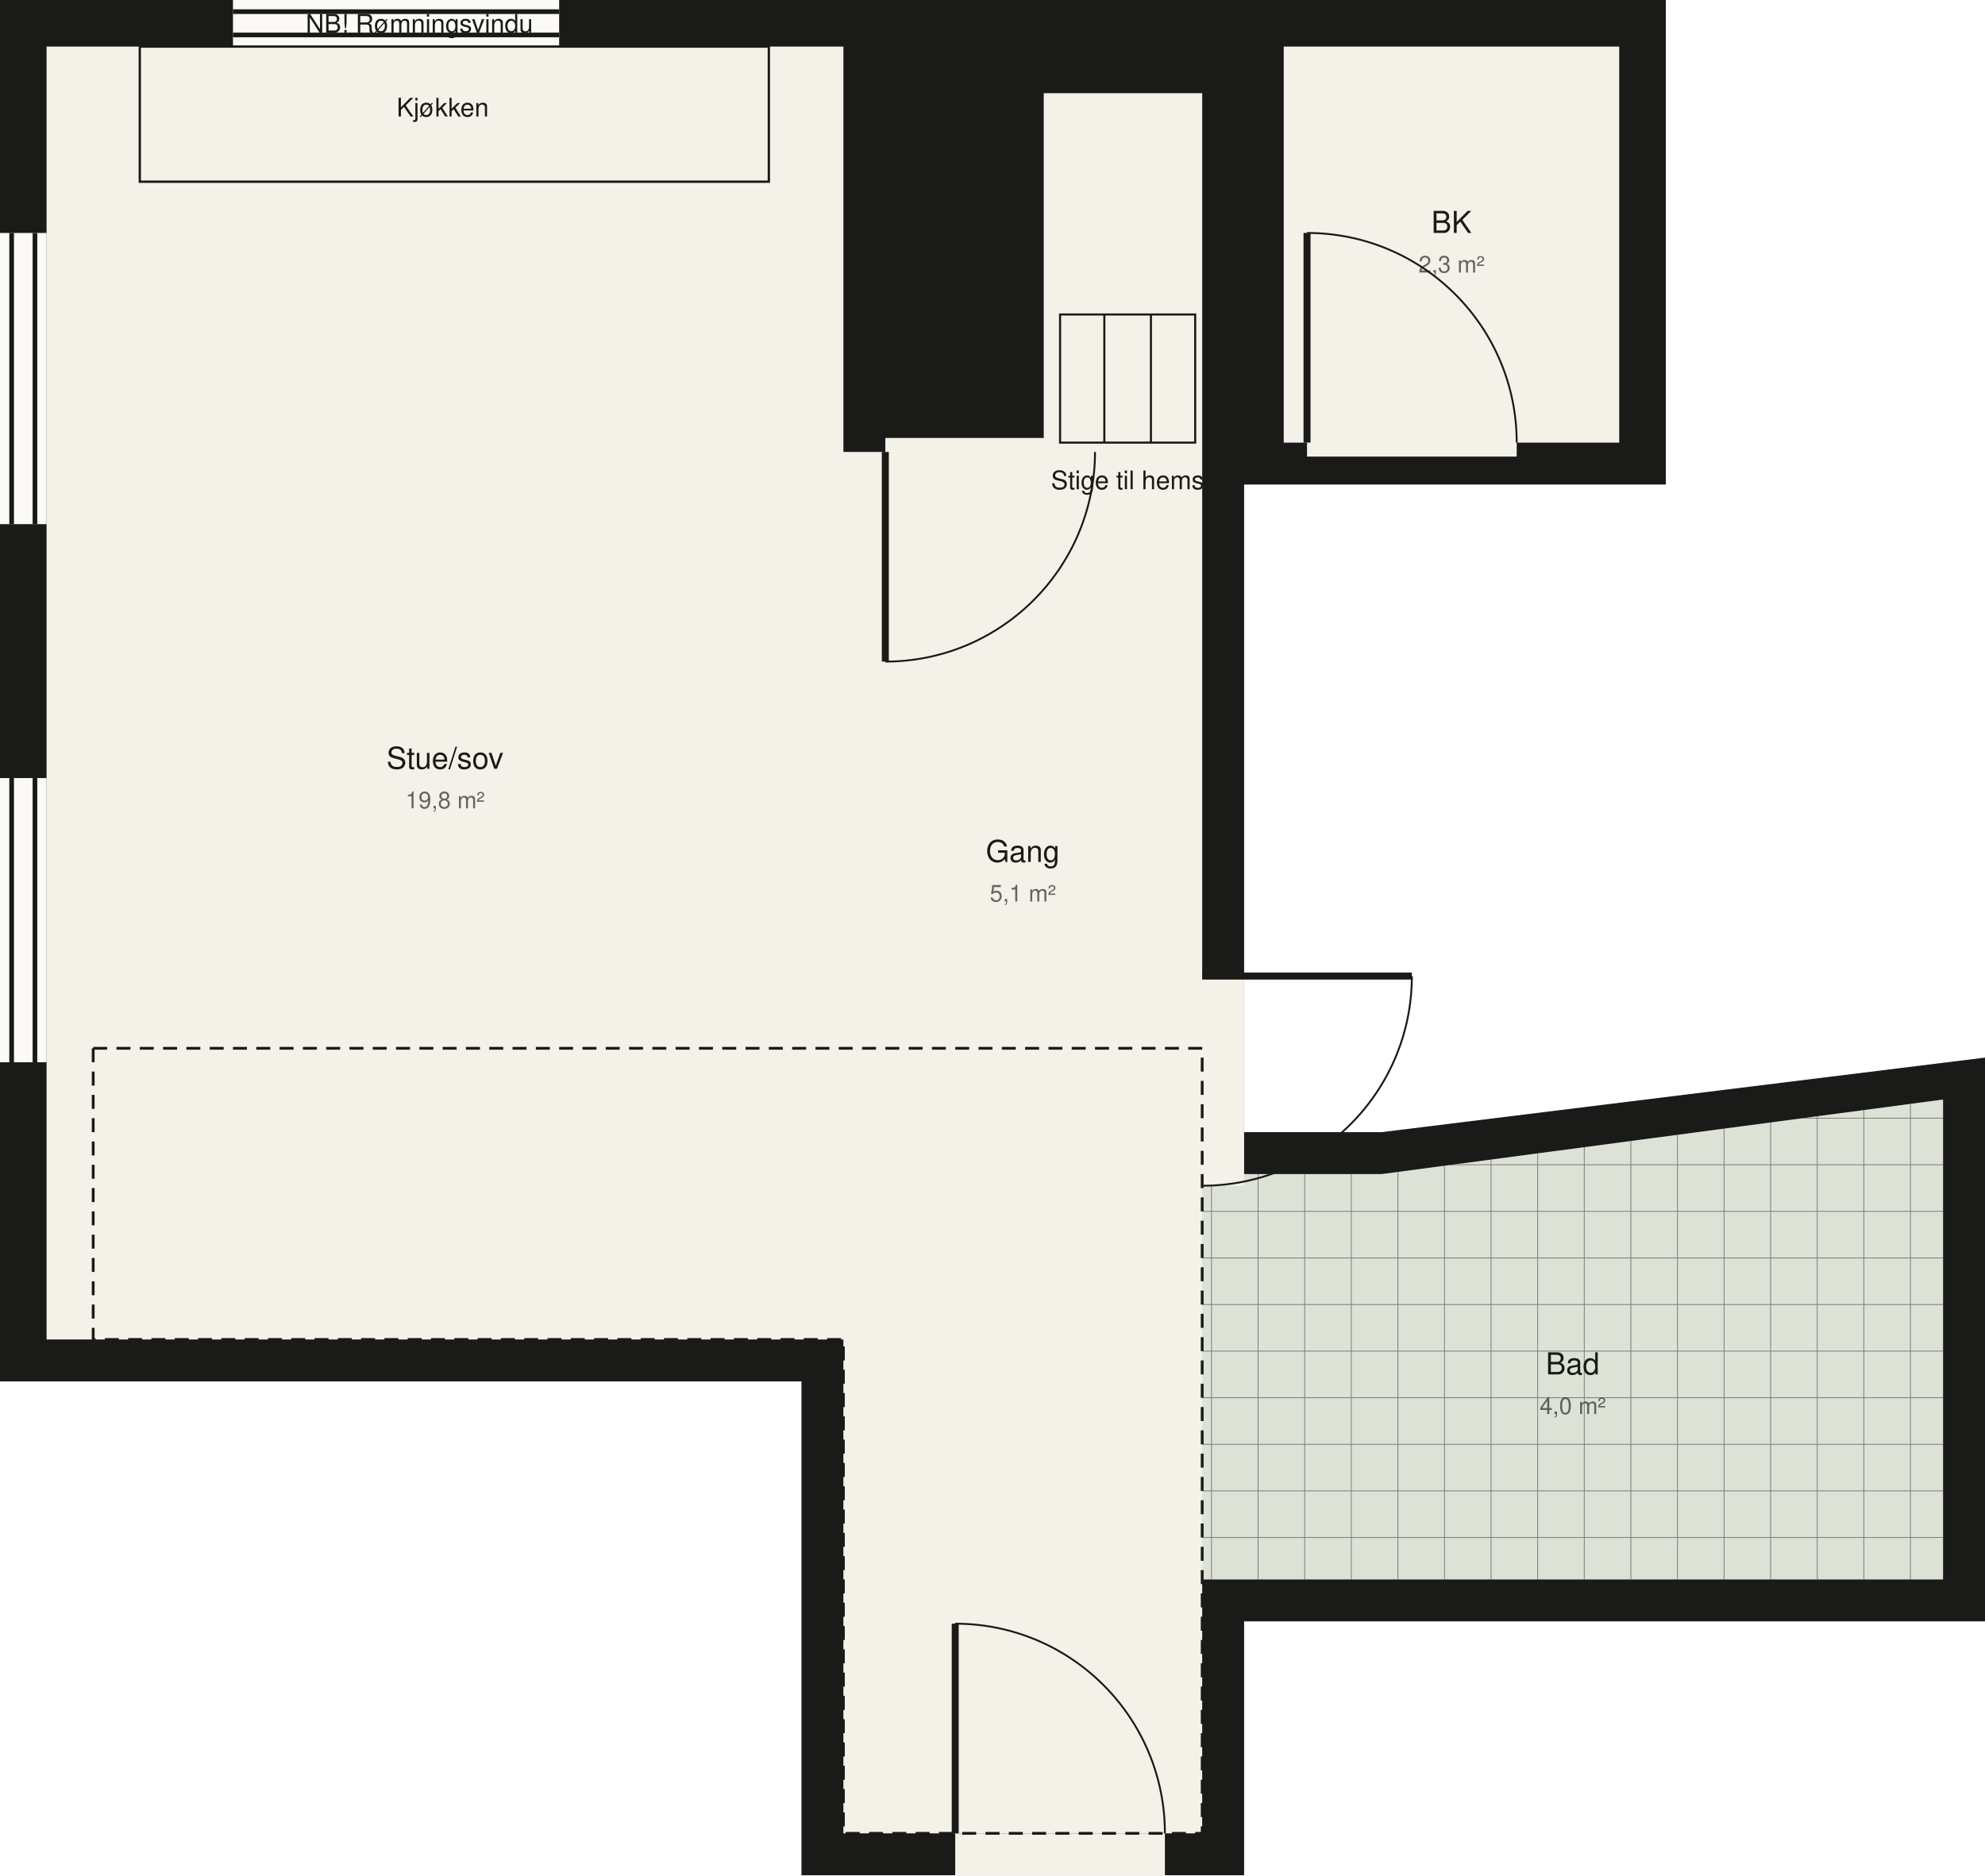
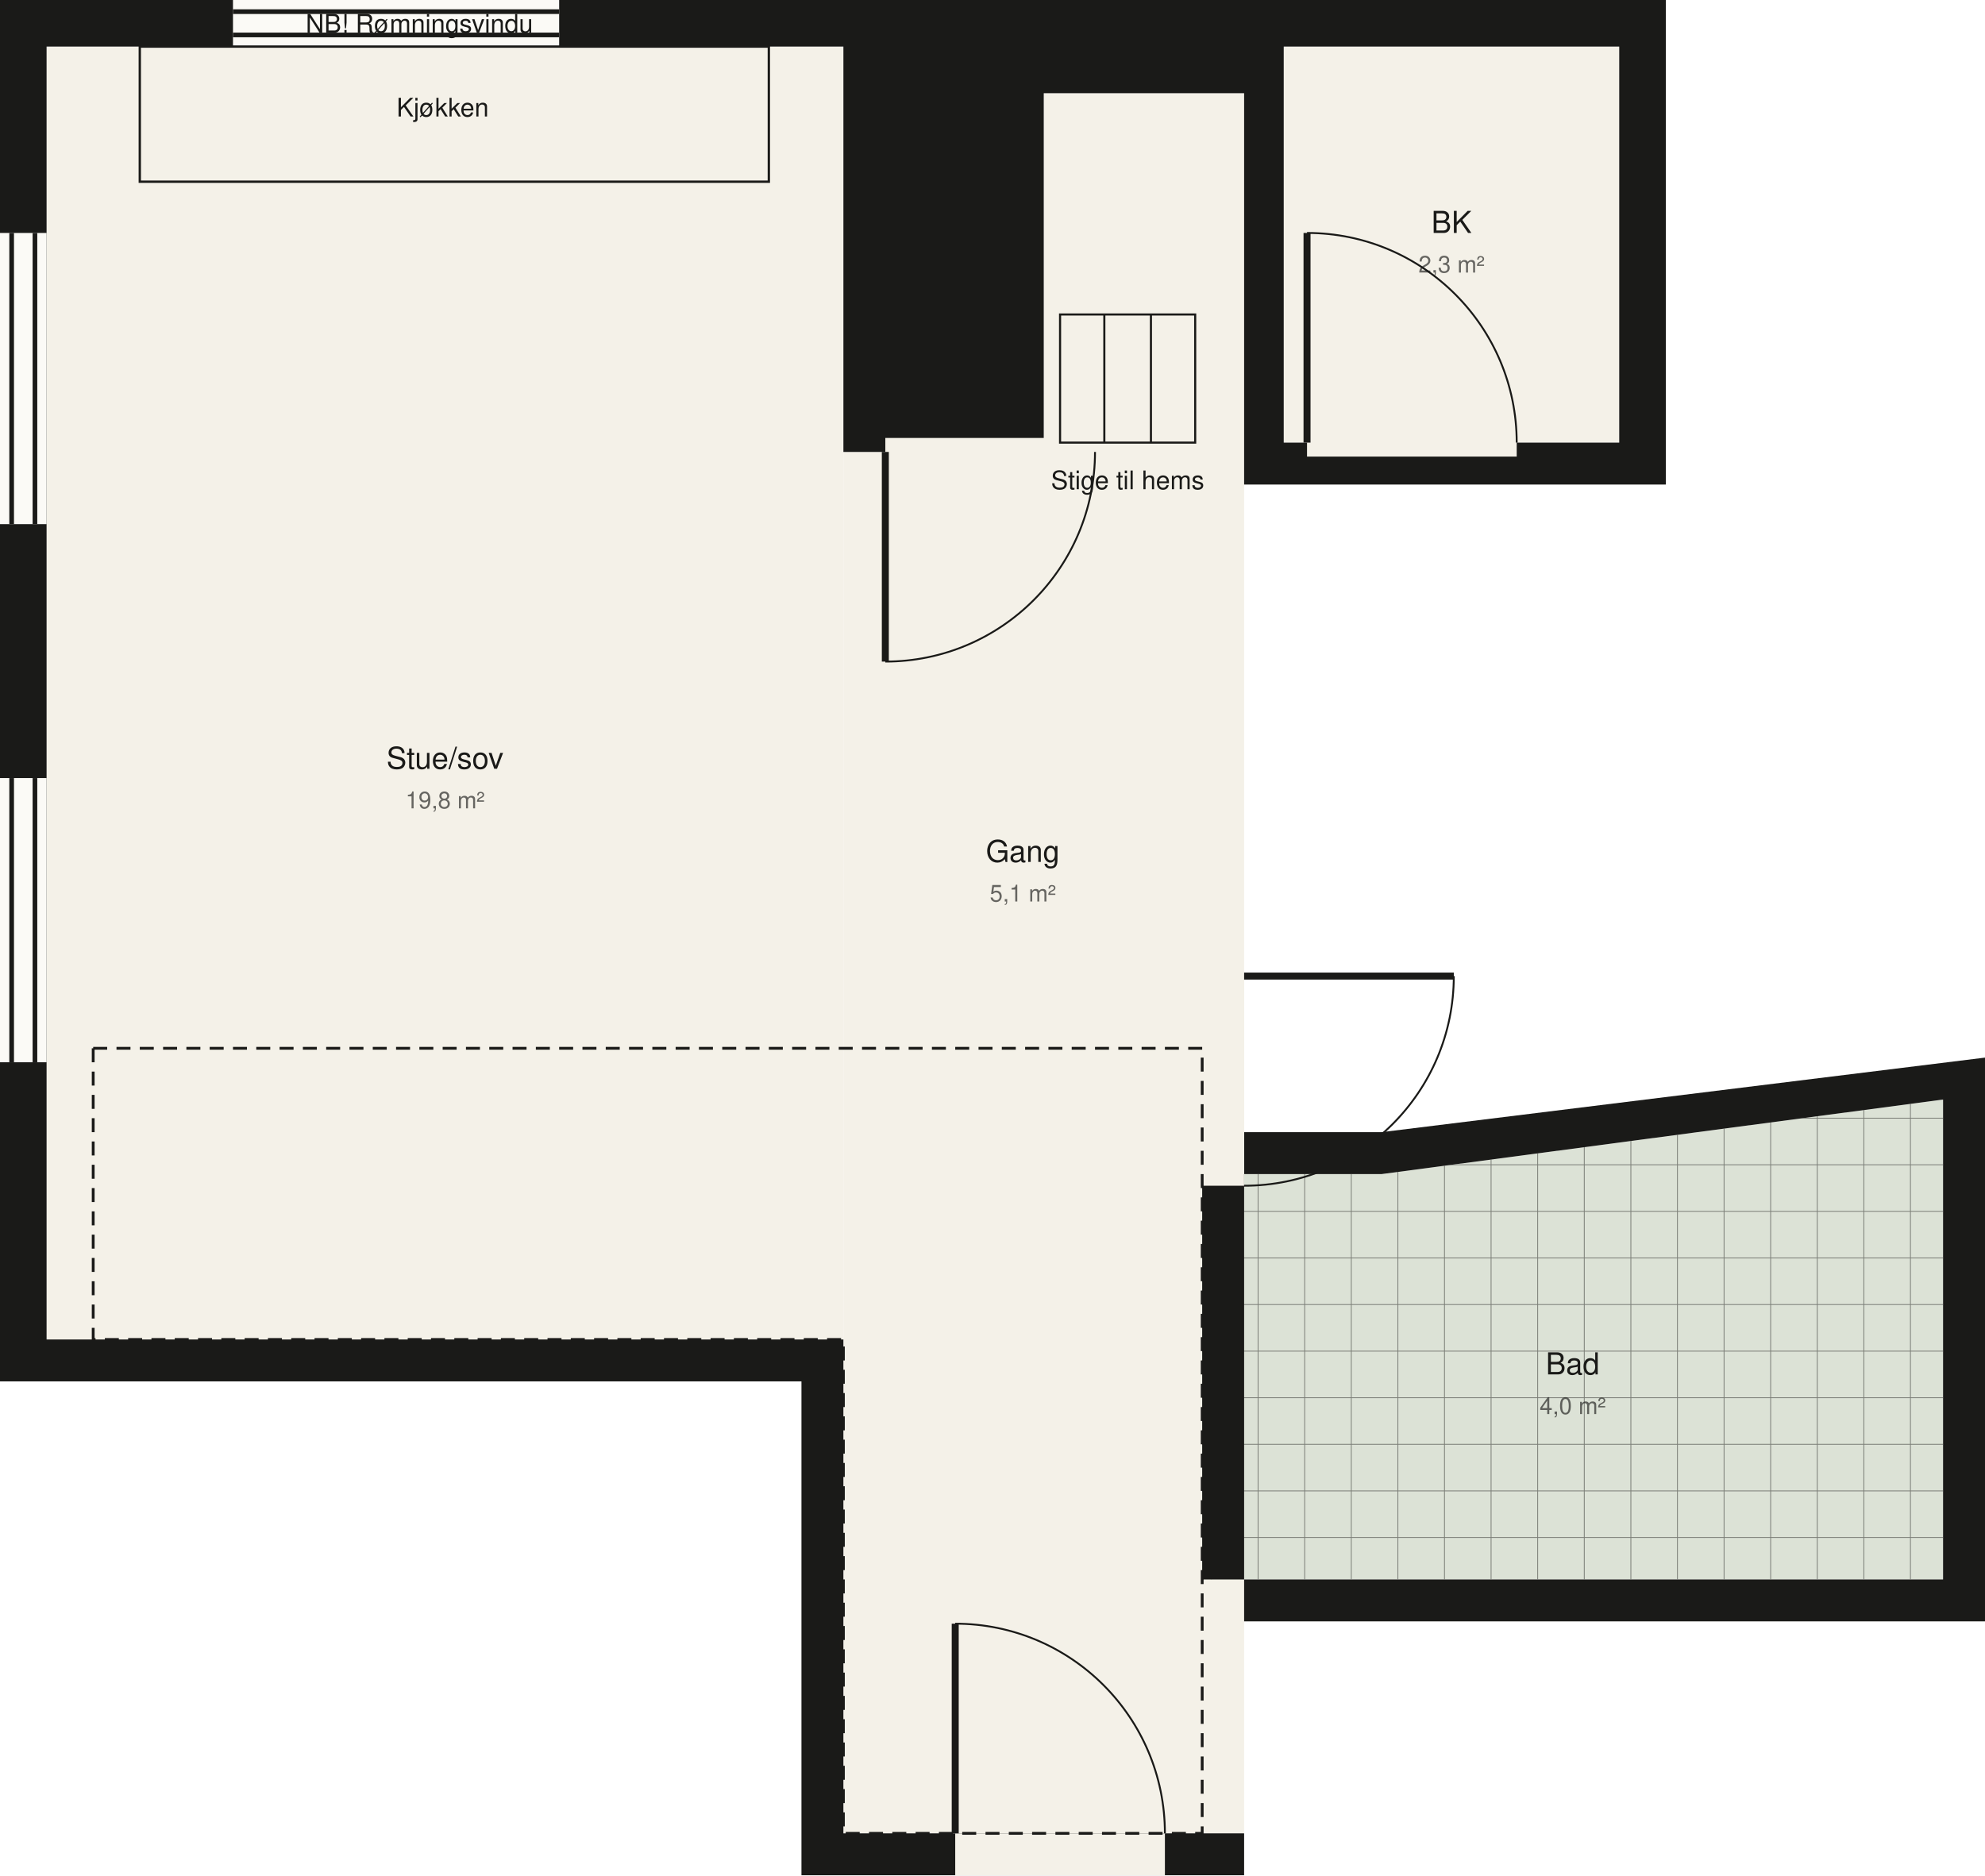
<svg xmlns="http://www.w3.org/2000/svg" viewBox="0 0 852 805">
  <polygon points="20,20 362,20 362,575 20,575" fill="#F4F1E8" />
-   <polygon points="448,40 516,40 516,787 362,787 362,194 448,194" fill="#F4F1E8" />
+   <polygon points="448,40 534,40 534,787 362,787 362,194 448,194" fill="#F4F1E8" />
  <polygon points="551,20 695,20 695,190 551,190" fill="#F4F1E8" />
  <polygon points="516,504 593,504 834,472 834,678 516,678" fill="#DCE2D6" />
  <clipPath id="bad3">
    <polygon points="516,504 593,504 834,472 834,678 516,678" />
  </clipPath>
  <g clip-path="url(#bad3)" stroke="#1A1A18" stroke-width="0.35" opacity="0.5">
    <line x1="520" y1="472" x2="520" y2="678" />
    <line x1="540" y1="472" x2="540" y2="678" />
    <line x1="560" y1="472" x2="560" y2="678" />
    <line x1="580" y1="472" x2="580" y2="678" />
    <line x1="600" y1="472" x2="600" y2="678" />
    <line x1="620" y1="472" x2="620" y2="678" />
    <line x1="640" y1="472" x2="640" y2="678" />
    <line x1="660" y1="472" x2="660" y2="678" />
    <line x1="680" y1="472" x2="680" y2="678" />
    <line x1="700" y1="472" x2="700" y2="678" />
    <line x1="720" y1="472" x2="720" y2="678" />
    <line x1="740" y1="472" x2="740" y2="678" />
    <line x1="760" y1="472" x2="760" y2="678" />
    <line x1="780" y1="472" x2="780" y2="678" />
    <line x1="800" y1="472" x2="800" y2="678" />
    <line x1="820" y1="472" x2="820" y2="678" />
    <line x1="516" y1="480" x2="834" y2="480" />
    <line x1="516" y1="500" x2="834" y2="500" />
    <line x1="516" y1="520" x2="834" y2="520" />
    <line x1="516" y1="540" x2="834" y2="540" />
    <line x1="516" y1="560" x2="834" y2="560" />
    <line x1="516" y1="580" x2="834" y2="580" />
    <line x1="516" y1="600" x2="834" y2="600" />
    <line x1="516" y1="620" x2="834" y2="620" />
    <line x1="516" y1="640" x2="834" y2="640" />
    <line x1="516" y1="660" x2="834" y2="660" />
  </g>
-   <path d="M 0 0 L 715 0 L 715 208 L 534 208 L 534 486 L 593 486 L 852 454 L 852 696 L 534 696 L 534 805 L 344 805 L 344 593 L 0 593 Z M 20 20 L 362 20 L 362 575 L 20 575 Z M 448 40 L 516 40 L 516 787 L 362 787 L 362 194 L 448 194 Z M 551 20 L 695 20 L 695 190 L 551 190 Z M 516 504 L 593 504 L 834 472 L 834 678 L 516 678 Z" fill="#1A1A18" fill-rule="evenodd" />
+   <path d="M 0 0 L 715 0 L 715 208 L 534 208 L 534 486 L 593 486 L 852 454 L 852 696 L 534 696 L 534 805 L 344 805 L 344 593 L 0 593 Z M 20 20 L 362 20 L 362 575 L 20 575 Z M 448 40 L 534 40 L 534 787 L 362 787 L 362 194 L 448 194 Z M 551 20 L 695 20 L 695 190 L 551 190 Z M 516 504 L 593 504 L 834 472 L 834 678 L 516 678 Z" fill="#1A1A18" fill-rule="evenodd" />
  <rect x="380" y="188" width="90" height="18" fill="#F4F1E8" />
  <line x1="380" y1="194" x2="380" y2="284" stroke="#1A1A18" stroke-width="3" />
  <path d="M 380 284 A 90 90 0 0 0 470 194" fill="none" stroke="#1A1A18" stroke-width="0.8" />
  <rect x="504" y="419" width="30" height="90" fill="#F4F1E8" />
-   <line x1="516" y1="419" x2="606" y2="419" stroke="#1A1A18" stroke-width="3" />
-   <path d="M 606 419 A 90 90 0 0 1 516 509" fill="none" stroke="#1A1A18" stroke-width="0.8" />
+   <line x1="534" y1="419" x2="624" y2="419" stroke="#1A1A18" stroke-width="3" />
+   <path d="M 624 419 A 90 90 0 0 1 534 509" fill="none" stroke="#1A1A18" stroke-width="0.8" />
  <rect x="561" y="178" width="90" height="18" fill="#F4F1E8" />
  <line x1="561" y1="190" x2="561" y2="100" stroke="#1A1A18" stroke-width="3" />
  <path d="M 561 100 A 90 90 0 0 1 651 190" fill="none" stroke="#1A1A18" stroke-width="0.8" />
  <rect x="410" y="787" width="90" height="18" fill="#F4F1E8" />
  <line x1="410" y1="787" x2="410" y2="697" stroke="#1A1A18" stroke-width="3" />
  <path d="M 410 697 A 90 90 0 0 1 500 787" fill="none" stroke="#1A1A18" stroke-width="0.8" />
  <rect x="0" y="100" width="20" height="125" fill="#FBFAF6" />
  <line x1="5" y1="100" x2="5" y2="225" stroke="#1A1A18" stroke-width="2" />
  <line x1="15" y1="100" x2="15" y2="225" stroke="#1A1A18" stroke-width="2" />
  <rect x="0" y="334" width="20" height="122" fill="#FBFAF6" />
  <line x1="5" y1="334" x2="5" y2="456" stroke="#1A1A18" stroke-width="2" />
  <line x1="15" y1="334" x2="15" y2="456" stroke="#1A1A18" stroke-width="2" />
  <rect x="100" y="0" width="140" height="20" fill="#FBFAF6" />
  <line x1="100" y1="5" x2="240" y2="5" stroke="#1A1A18" stroke-width="2" />
  <line x1="100" y1="15" x2="240" y2="15" stroke="#1A1A18" stroke-width="2" />
-   <use href="#komfyr" transform="translate(62 20)" />
  <use href="#kvask" transform="translate(240 20)" />
-   <use href="#sofa" transform="translate(91 85)" />
-   <use href="#stol" transform="translate(113 210)" />
-   <use href="#stol" transform="translate(193 210)" />
  <use href="#bord2" transform="translate(101 260)" />
-   <use href="#stol" transform="translate(113 385)" />
-   <use href="#stol" transform="translate(193 385)" />
  <use href="#lenestol" transform="translate(75 455) rotate(45)" />
-   <use href="#lenestol" transform="translate(270 455) rotate(45)" />
-   <use href="#rundbord90" transform="translate(126 475)" />
  <use href="#wc" transform="translate(540 560)" />
  <use href="#servant" transform="translate(620 505)" />
-   <use href="#dusj" transform="translate(710 560)" />
-   <use href="#sluk" transform="translate(750 638)" />
  <rect x="60" y="20" width="270" height="58" fill="none" stroke="#1A1A18" stroke-width="1" />
  <rect x="455" y="135" width="58" height="55" fill="none" stroke="#1A1A18" stroke-width="0.9" />
  <line x1="474" y1="135" x2="474" y2="190" stroke="#1A1A18" stroke-width="0.9" />
  <line x1="494" y1="135" x2="494" y2="190" stroke="#1A1A18" stroke-width="0.9" />
  <text x="484" y="210" font-family="Helvetica" font-size="11" fill="#1A1A18" text-anchor="middle">Stige til hems</text>
  <polygon points="40,450 516,450 516,787 362,787 362,575 40,575" fill="none" stroke="#1A1A18" stroke-width="1.2" stroke-dasharray="6 4" />
  <text x="190" y="50" font-family="Helvetica" font-size="11" fill="#1A1A18" text-anchor="middle">Kjøkken</text>
  <text x="180" y="14" font-family="Helvetica" font-size="11" fill="#1A1A18" text-anchor="middle">NB! Rømningsvindu</text>
  <g font-family="Helvetica" fill="#1A1A18" text-anchor="middle">
    <text x="191" y="330" font-size="13">Stue/sov</text>
    <text x="191" y="347" font-size="10" opacity="0.65">19,8 m²</text>
  </g>
  <g font-family="Helvetica" fill="#1A1A18" text-anchor="middle">
    <text x="439" y="370" font-size="13">Gang</text>
    <text x="439" y="387" font-size="10" opacity="0.65">5,1 m²</text>
  </g>
  <g font-family="Helvetica" fill="#1A1A18" text-anchor="middle">
    <text x="623" y="100" font-size="13">BK</text>
    <text x="623" y="117" font-size="10" opacity="0.65">2,3 m²</text>
  </g>
  <g font-family="Helvetica" fill="#1A1A18" text-anchor="middle">
    <text x="675" y="590" font-size="13">Bad</text>
    <text x="675" y="607" font-size="10" opacity="0.65">4,0 m²</text>
  </g>
</svg>
